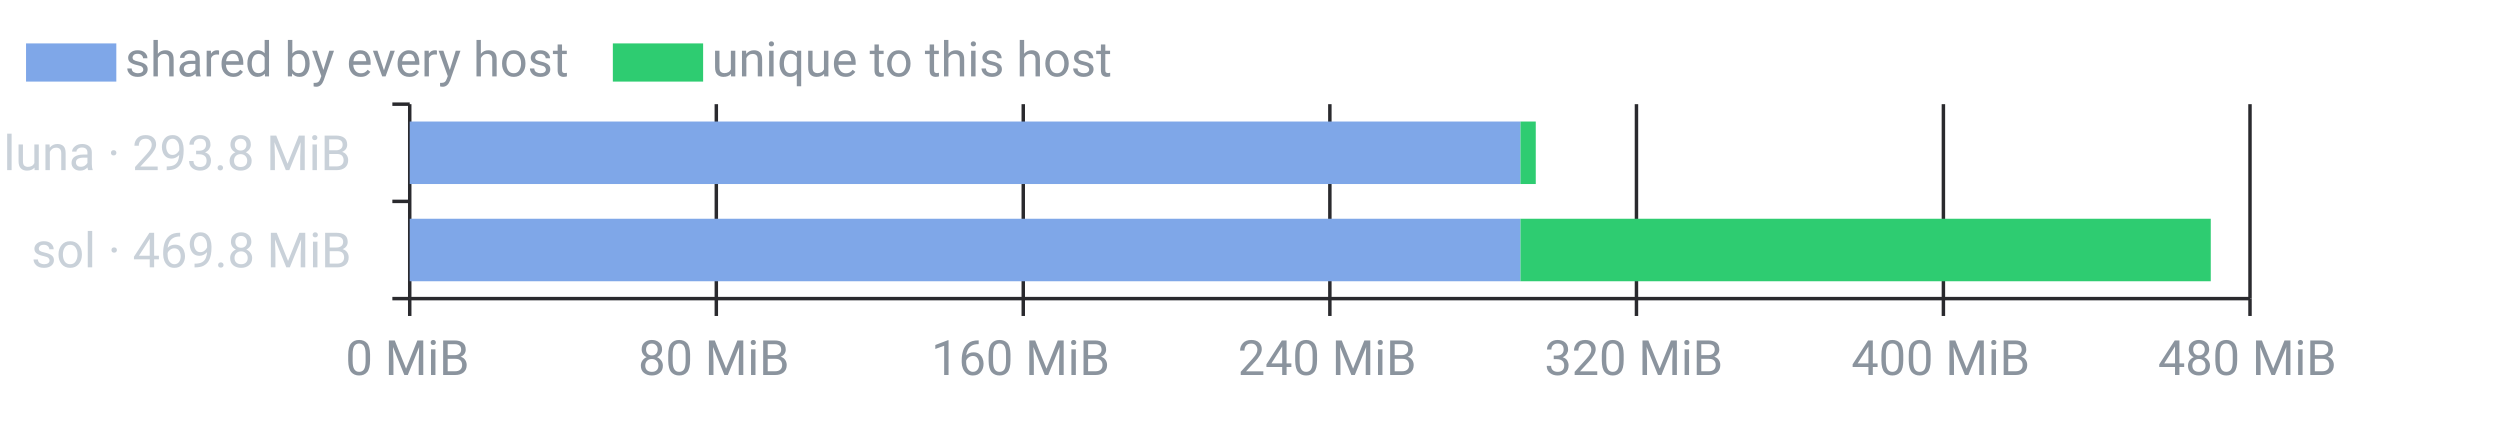
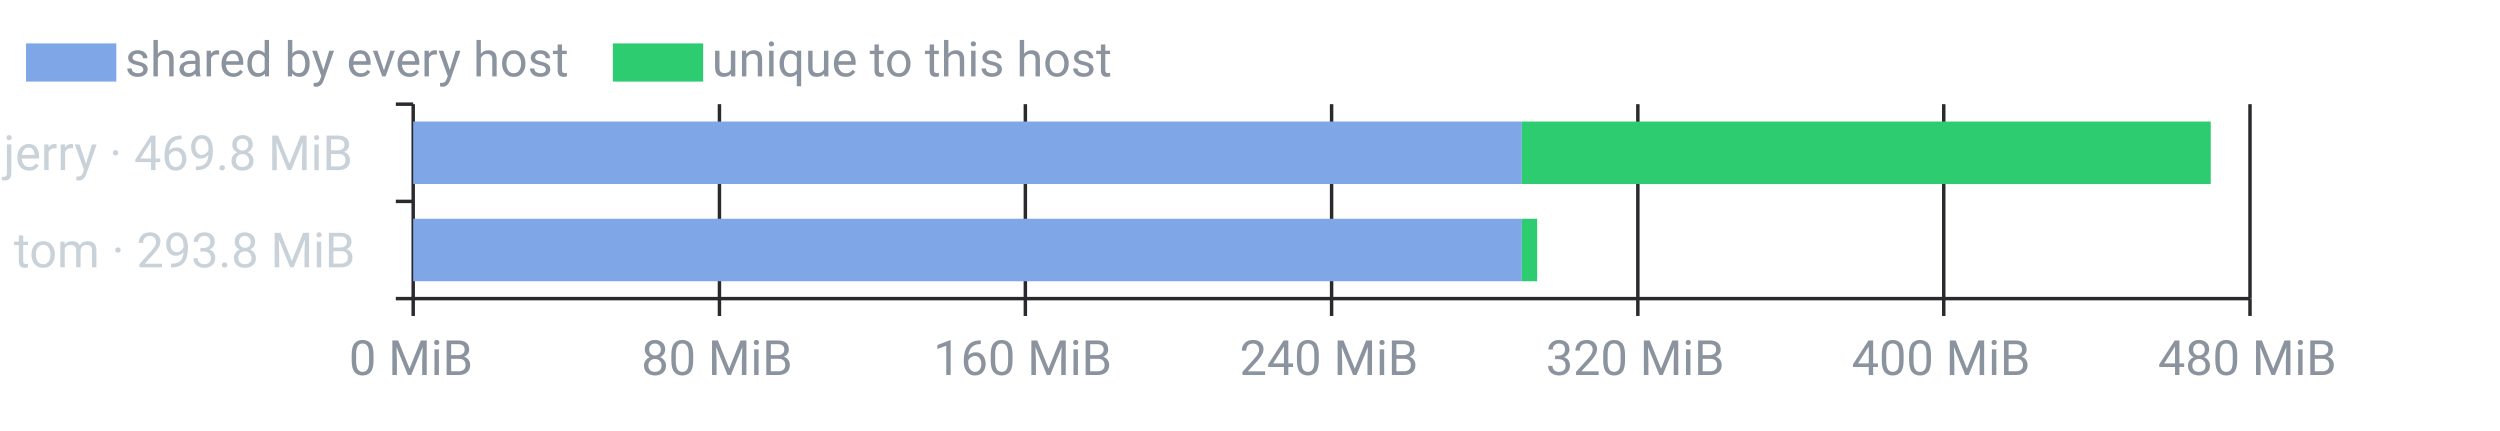
<svg xmlns="http://www.w3.org/2000/svg" width="720" height="124" viewBox="0 0 720 124">
  <g>
    <rect x="8" y="13" width="25" height="10" stroke="#7FA7E8" fill="#7FA7E8" />
    <text font-size="14" x="36" y="22" font-family="Roboto, Arial, sans-serif" fill="#8B949E">shared by every host</text>
  </g>
  <g>
    <rect x="177" y="13" width="25" height="10" stroke="#2ECC71" fill="#2ECC71" />
    <text font-size="14" x="205" y="22" font-family="Roboto, Arial, sans-serif" fill="#8B949E">unique to this host</text>
  </g>
  <g>
    <g stroke="#2A2A2E" stroke-width="1">
-       <line x1="118" y1="30" x2="118" y2="86" />
-       <line x1="118" y1="30" x2="113" y2="30" />
-       <line x1="118" y1="58" x2="113" y2="58" />
-       <line x1="118" y1="86" x2="113" y2="86" />
+       <line x1="119" y1="30" x2="119" y2="86" />
+       <line x1="119" y1="30" x2="114" y2="30" />
+       <line x1="119" y1="58" x2="114" y2="58" />
+       <line x1="119" y1="86" x2="114" y2="86" />
    </g>
-     <text font-size="14" x="1" y="49" font-family="Roboto, Arial, sans-serif" fill="#C9D1D9">luna · 293.8 MiB</text>
-     <text font-size="14" x="9" y="77" font-family="Roboto, Arial, sans-serif" fill="#C9D1D9">sol · 469.8 MiB</text>
+     <text font-size="14" x="1" y="49" font-family="Roboto, Arial, sans-serif" fill="#C9D1D9">jerry · 469.8 MiB</text>
+     <text font-size="14" x="4" y="77" font-family="Roboto, Arial, sans-serif" fill="#C9D1D9">tom · 293.8 MiB</text>
  </g>
  <g>
    <g stroke="#2A2A2E" stroke-width="1">
-       <line x1="118" y1="86" x2="648" y2="86" />
-       <line x1="118" y1="86" x2="118" y2="91" />
-       <line x1="206.3" y1="86" x2="206.3" y2="91" />
-       <line x1="294.7" y1="86" x2="294.7" y2="91" />
-       <line x1="383" y1="86" x2="383" y2="91" />
-       <line x1="471.3" y1="86" x2="471.3" y2="91" />
-       <line x1="559.7" y1="86" x2="559.7" y2="91" />
+       <line x1="119" y1="86" x2="648" y2="86" />
+       <line x1="119" y1="86" x2="119" y2="91" />
+       <line x1="207.2" y1="86" x2="207.2" y2="91" />
+       <line x1="295.3" y1="86" x2="295.3" y2="91" />
+       <line x1="383.5" y1="86" x2="383.5" y2="91" />
+       <line x1="471.7" y1="86" x2="471.7" y2="91" />
+       <line x1="559.8" y1="86" x2="559.8" y2="91" />
      <line x1="648" y1="86" x2="648" y2="91" />
    </g>
-     <text font-size="14" x="99.5" y="108" font-family="Roboto, Arial, sans-serif" fill="#8B949E">0 MiB</text>
-     <text font-size="14" x="183.8" y="108" font-family="Roboto, Arial, sans-serif" fill="#8B949E">80 MiB</text>
-     <text font-size="14" x="268.2" y="108" font-family="Roboto, Arial, sans-serif" fill="#8B949E">160 MiB</text>
-     <text font-size="14" x="356.5" y="108" font-family="Roboto, Arial, sans-serif" fill="#8B949E">240 MiB</text>
-     <text font-size="14" x="444.8" y="108" font-family="Roboto, Arial, sans-serif" fill="#8B949E">320 MiB</text>
-     <text font-size="14" x="533.2" y="108" font-family="Roboto, Arial, sans-serif" fill="#8B949E">400 MiB</text>
+     <text font-size="14" x="100.5" y="108" font-family="Roboto, Arial, sans-serif" fill="#8B949E">0 MiB</text>
+     <text font-size="14" x="184.7" y="108" font-family="Roboto, Arial, sans-serif" fill="#8B949E">80 MiB</text>
+     <text font-size="14" x="268.8" y="108" font-family="Roboto, Arial, sans-serif" fill="#8B949E">160 MiB</text>
+     <text font-size="14" x="357" y="108" font-family="Roboto, Arial, sans-serif" fill="#8B949E">240 MiB</text>
+     <text font-size="14" x="445.2" y="108" font-family="Roboto, Arial, sans-serif" fill="#8B949E">320 MiB</text>
+     <text font-size="14" x="533.3" y="108" font-family="Roboto, Arial, sans-serif" fill="#8B949E">400 MiB</text>
    <text font-size="14" x="621.5" y="108" font-family="Roboto, Arial, sans-serif" fill="#8B949E">480 MiB</text>
  </g>
  <g stroke="#2A2A2E" stroke-width="1">
-     <line x1="206.3" y1="30" x2="206.3" y2="86" />
-     <line x1="294.7" y1="30" x2="294.7" y2="86" />
-     <line x1="383" y1="30" x2="383" y2="86" />
-     <line x1="471.3" y1="30" x2="471.3" y2="86" />
-     <line x1="559.7" y1="30" x2="559.7" y2="86" />
+     <line x1="207.2" y1="30" x2="207.2" y2="86" />
+     <line x1="295.3" y1="30" x2="295.3" y2="86" />
+     <line x1="383.5" y1="30" x2="383.5" y2="86" />
+     <line x1="471.7" y1="30" x2="471.7" y2="86" />
+     <line x1="559.8" y1="30" x2="559.8" y2="86" />
    <line x1="648" y1="30" x2="648" y2="86" />
  </g>
-   <rect x="118" y="63" width="319.9" height="18" fill="#7FA7E8" data-series="shared by every host" data-category="sol · 469.8 MiB" data-value="289.8" />
-   <rect x="118" y="35" width="319.9" height="18" fill="#7FA7E8" data-series="shared by every host" data-category="luna · 293.8 MiB" data-value="289.8" />
-   <rect x="437.9" y="63" width="198.8" height="18" fill="#2ECC71" data-series="unique to this host" data-category="sol · 469.8 MiB" data-value="180" />
-   <rect x="437.9" y="35" width="4.4" height="18" fill="#2ECC71" data-series="unique to this host" data-category="luna · 293.8 MiB" data-value="4" />
+   <rect x="119" y="63" width="319.3" height="18" fill="#7FA7E8" data-series="shared by every host" data-category="tom · 293.8 MiB" data-value="289.8" />
+   <rect x="119" y="35" width="319.3" height="18" fill="#7FA7E8" data-series="shared by every host" data-category="jerry · 469.8 MiB" data-value="289.8" />
+   <rect x="438.3" y="63" width="4.4" height="18" fill="#2ECC71" data-series="unique to this host" data-category="tom · 293.8 MiB" data-value="4" />
+   <rect x="438.3" y="35" width="198.4" height="18" fill="#2ECC71" data-series="unique to this host" data-category="jerry · 469.8 MiB" data-value="180" />
</svg>
